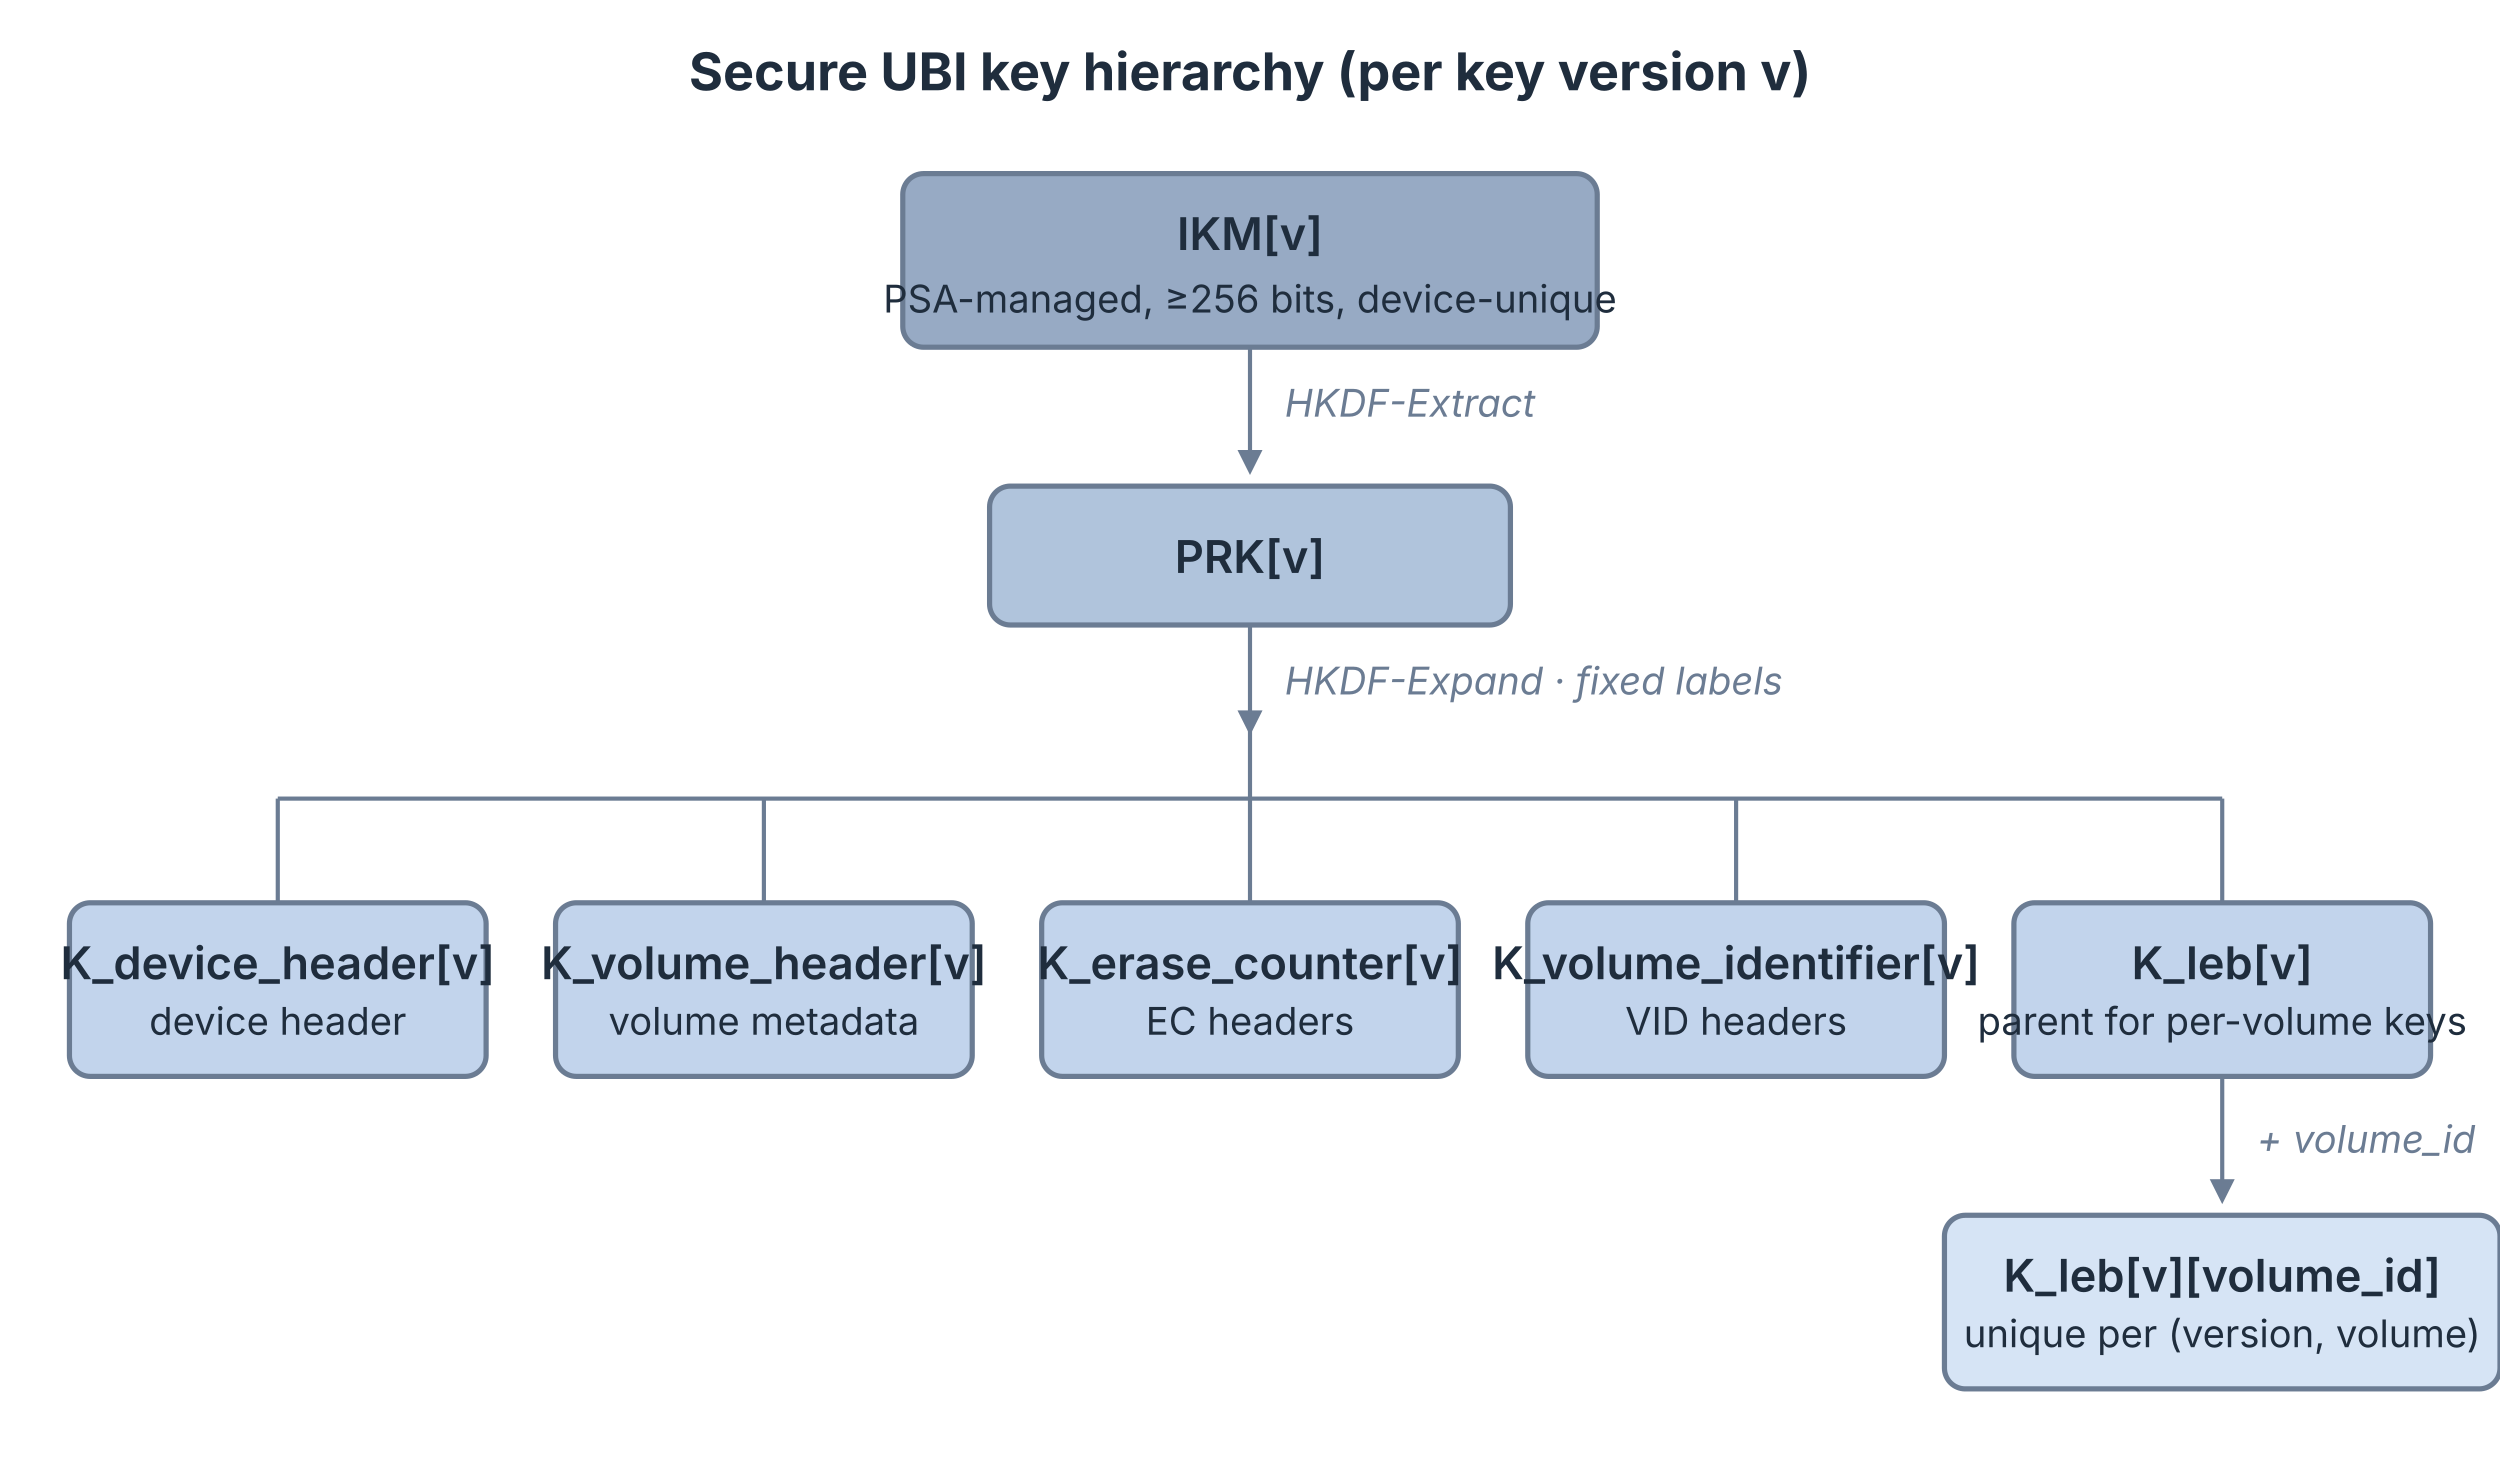
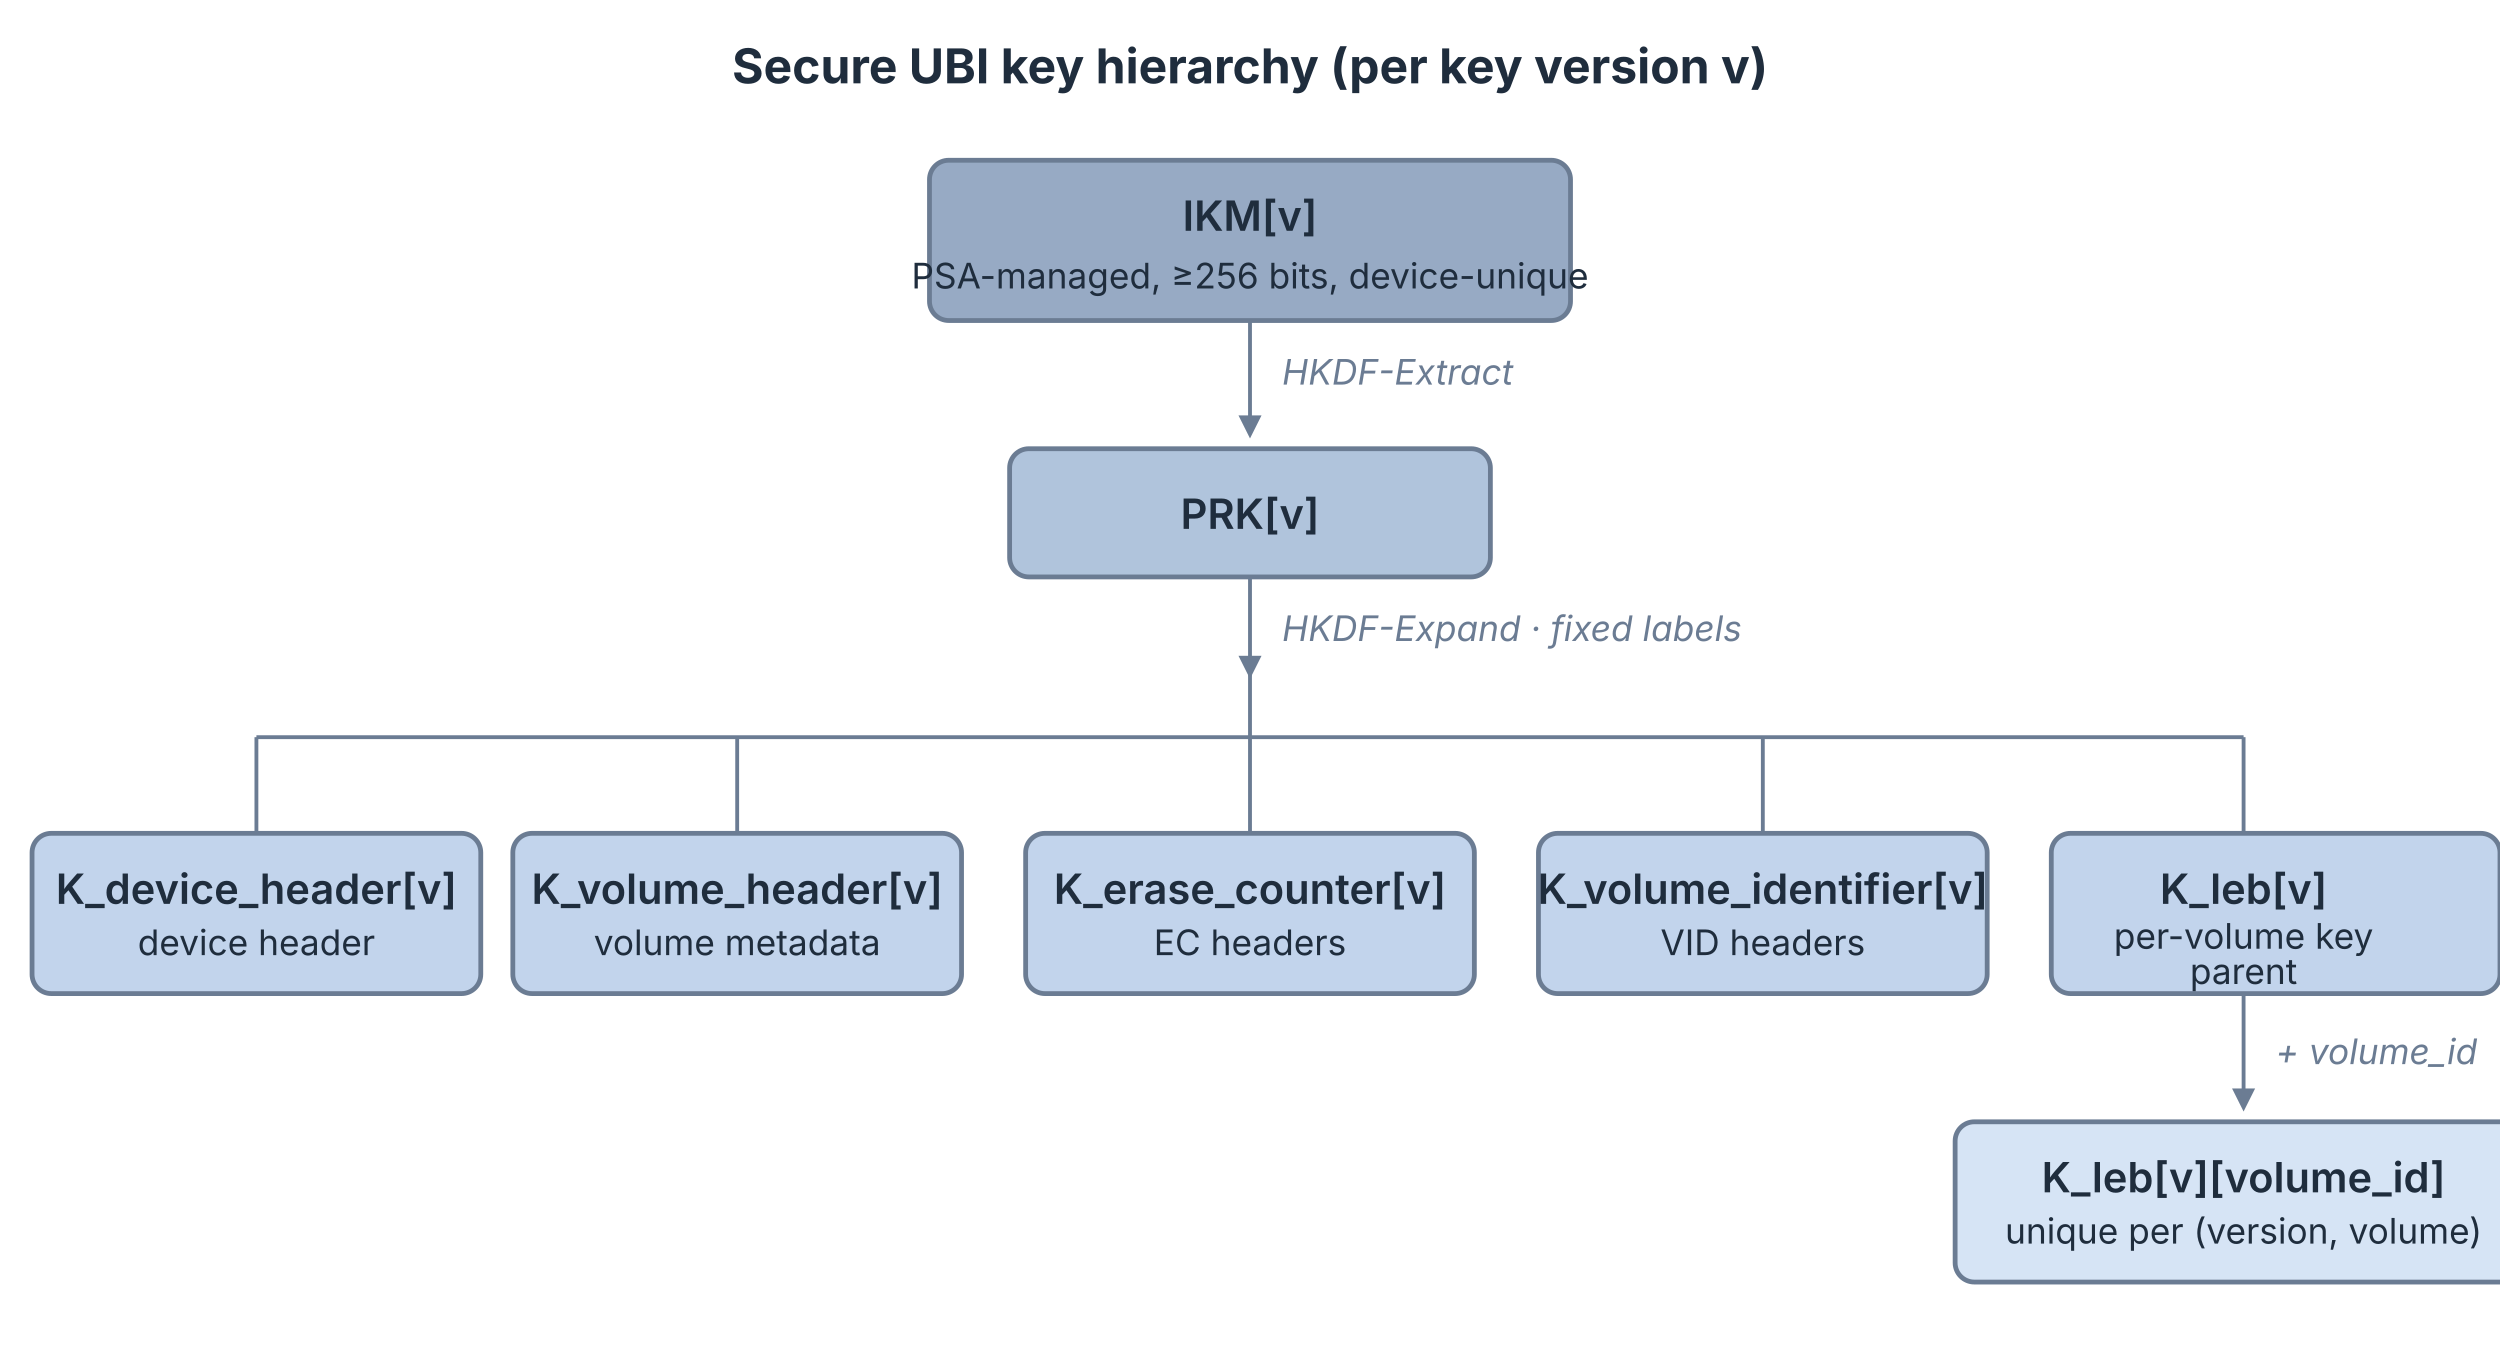
- <svg xmlns="http://www.w3.org/2000/svg" viewBox="0 0 720 420" font-family="-apple-system, BlinkMacSystemFont, 'Segoe UI', sans-serif" role="img" aria-label="Secure UBI key hierarchy: per-version IKM is HKDF-extracted into a PRK, then HKDF-expanded into per-domain child keys">
+ <svg xmlns="http://www.w3.org/2000/svg" viewBox="0 0 780 420" font-family="-apple-system, BlinkMacSystemFont, 'Segoe UI', sans-serif" role="img" aria-label="Secure UBI key hierarchy: per-version IKM is HKDF-extracted into a PRK, then HKDF-expanded into per-domain child keys">
  <defs>
    <style>
      .box      { stroke: #6b7c93; stroke-width: 1.5; rx: 6; }
      .ikm      { fill: #97aac4; }
      .prk      { fill: #b0c4dc; }
      .child    { fill: #c2d4ec; }
      .leaf     { fill: #d6e4f5; }
      .lbl      { fill: #1f2d3d; font-size: 13px; font-weight: 600; text-anchor: middle; }
      .sub      { fill: #1f2d3d; font-size: 11px; text-anchor: middle; }
      .edge     { stroke: #6b7c93; stroke-width: 1.2; fill: none; }
      .edge-lbl { fill: #6b7c93; font-size: 11px; font-style: italic; }
      .heading  { fill: #1f2d3d; font-size: 15px; font-weight: 700; text-anchor: middle; }
    </style>
    <marker id="arr2" viewBox="0 0 8 8" refX="6" refY="4" markerWidth="6" markerHeight="6" orient="auto">
      <path d="M0,0 L8,4 L0,8 z" fill="#6b7c93" />
    </marker>
  </defs>
-   <text class="heading" x="360" y="26">Secure UBI key hierarchy (per key version v)</text>
-   <rect class="box ikm" x="260" y="50" width="200" height="50" />
-   <text class="lbl" x="360" y="72">IKM[v]</text>
-   <text class="sub" x="360" y="90">PSA-managed, ≥256 bits, device-unique</text>
-   <line class="edge" x1="360" y1="100" x2="360" y2="135" marker-end="url(#arr2)" />
-   <text class="edge-lbl" x="370" y="120" text-anchor="start">HKDF-Extract</text>
-   <rect class="box prk" x="285" y="140" width="150" height="40" />
-   <text class="lbl" x="360" y="165">PRK[v]</text>
-   <line class="edge" x1="360" y1="180" x2="360" y2="210" marker-end="url(#arr2)" />
-   <text class="edge-lbl" x="370" y="200" text-anchor="start">HKDF-Expand · fixed labels</text>
-   <line class="edge" x1="80" y1="230" x2="640" y2="230" />
+   <text class="heading" x="390" y="26">Secure UBI key hierarchy (per key version v)</text>
+   <rect class="box ikm" x="290" y="50" width="200" height="50" />
+   <text class="lbl" x="390" y="72">IKM[v]</text>
+   <text class="sub" x="390" y="90">PSA-managed, ≥256 bits, device-unique</text>
+   <line class="edge" x1="390" y1="100" x2="390" y2="135" marker-end="url(#arr2)" />
+   <text class="edge-lbl" x="400" y="120" text-anchor="start">HKDF-Extract</text>
+   <rect class="box prk" x="315" y="140" width="150" height="40" />
+   <text class="lbl" x="390" y="165">PRK[v]</text>
+   <line class="edge" x1="390" y1="180" x2="390" y2="210" marker-end="url(#arr2)" />
+   <text class="edge-lbl" x="400" y="200" text-anchor="start">HKDF-Expand · fixed labels</text>
+   <line class="edge" x1="80" y1="230" x2="700" y2="230" />
  <line class="edge" x1="80" y1="230" x2="80" y2="260" />
-   <line class="edge" x1="220" y1="230" x2="220" y2="260" />
-   <line class="edge" x1="360" y1="210" x2="360" y2="260" />
-   <line class="edge" x1="500" y1="230" x2="500" y2="260" />
-   <line class="edge" x1="640" y1="230" x2="640" y2="260" />
+   <line class="edge" x1="230" y1="230" x2="230" y2="260" />
+   <line class="edge" x1="390" y1="210" x2="390" y2="260" />
+   <line class="edge" x1="550" y1="230" x2="550" y2="260" />
+   <line class="edge" x1="700" y1="230" x2="700" y2="260" />
  <g>
-     <rect class="box child" x="20" y="260" width="120" height="50" />
+     <rect class="box child" x="10" y="260" width="140" height="50" />
    <text class="lbl" x="80" y="282">K_device_header[v]</text>
    <text class="sub" x="80" y="298">device header</text>
  </g>
  <g>
-     <rect class="box child" x="160" y="260" width="120" height="50" />
-     <text class="lbl" x="220" y="282">K_volume_header[v]</text>
-     <text class="sub" x="220" y="298">volume metadata</text>
+     <rect class="box child" x="160" y="260" width="140" height="50" />
+     <text class="lbl" x="230" y="282">K_volume_header[v]</text>
+     <text class="sub" x="230" y="298">volume metadata</text>
  </g>
  <g>
-     <rect class="box child" x="300" y="260" width="120" height="50" />
-     <text class="lbl" x="360" y="282">K_erase_counter[v]</text>
-     <text class="sub" x="360" y="298">EC headers</text>
+     <rect class="box child" x="320" y="260" width="140" height="50" />
+     <text class="lbl" x="390" y="282">K_erase_counter[v]</text>
+     <text class="sub" x="390" y="298">EC headers</text>
  </g>
  <g>
-     <rect class="box child" x="440" y="260" width="120" height="50" />
-     <text class="lbl" x="500" y="282">K_volume_identifier[v]</text>
-     <text class="sub" x="500" y="298">VID headers</text>
+     <rect class="box child" x="480" y="260" width="140" height="50" />
+     <text class="lbl" x="550" y="282">K_volume_identifier[v]</text>
+     <text class="sub" x="550" y="298">VID headers</text>
  </g>
  <g>
-     <rect class="box child" x="580" y="260" width="120" height="50" />
-     <text class="lbl" x="640" y="282">K_leb[v]</text>
-     <text class="sub" x="640" y="298">parent for per-volume keys</text>
+     <rect class="box child" x="640" y="260" width="140" height="50" />
+     <text class="lbl" x="700" y="282">K_leb[v]</text>
+     <text class="sub" x="700" y="296">per-volume key</text>
+     <text class="sub" x="700" y="307">parent</text>
  </g>
-   <line class="edge" x1="640" y1="310" x2="640" y2="345" marker-end="url(#arr2)" />
-   <text class="edge-lbl" x="650" y="332" text-anchor="start">+ volume_id</text>
-   <rect class="box leaf" x="560" y="350" width="160" height="50" />
-   <text class="lbl" x="640" y="372">K_leb[v][volume_id]</text>
-   <text class="sub" x="640" y="388">unique per (version, volume)</text>
+   <line class="edge" x1="700" y1="310" x2="700" y2="345" marker-end="url(#arr2)" />
+   <text class="edge-lbl" x="710" y="332" text-anchor="start">+ volume_id</text>
+   <rect class="box leaf" x="610" y="350" width="180" height="50" />
+   <text class="lbl" x="700" y="372">K_leb[v][volume_id]</text>
+   <text class="sub" x="700" y="388">unique per (version, volume)</text>
</svg>
